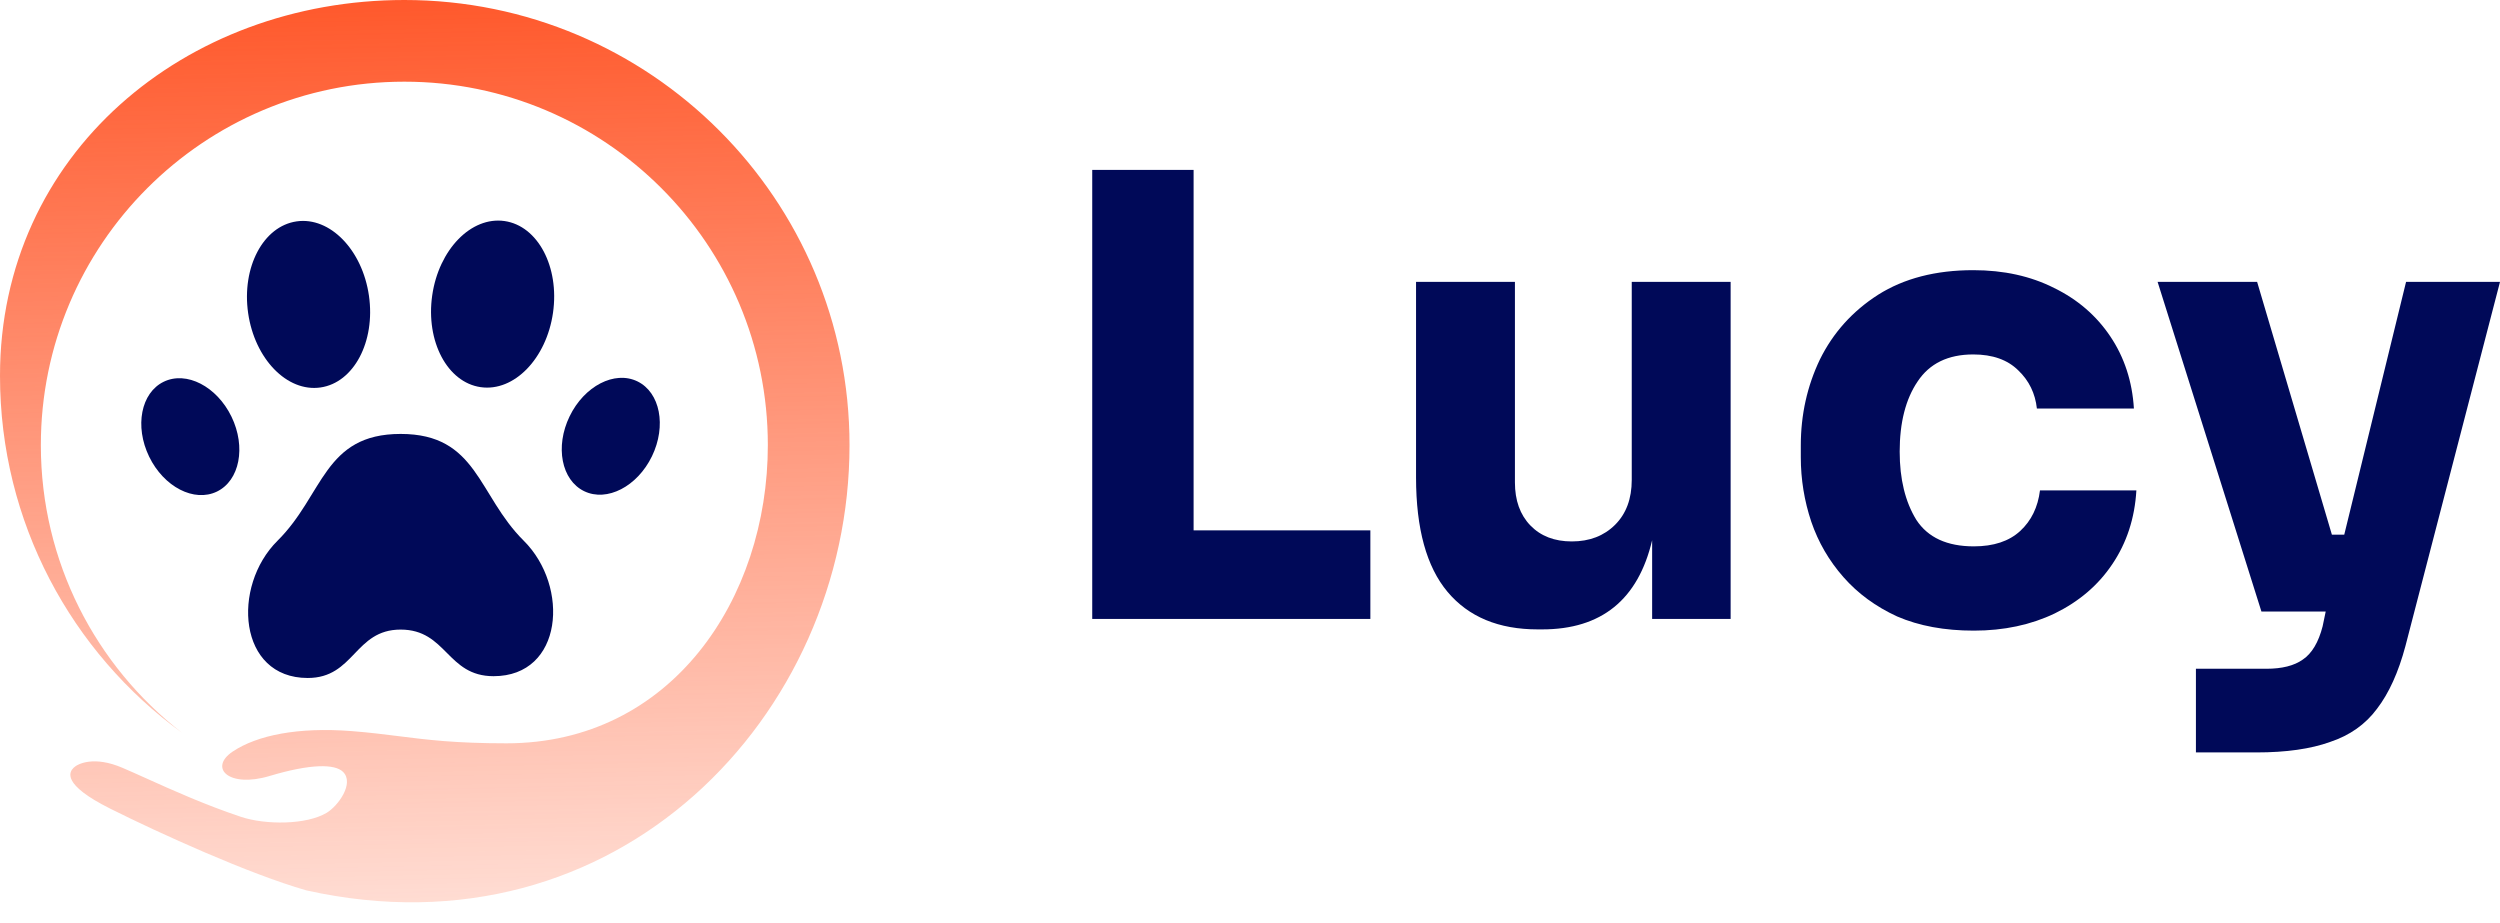
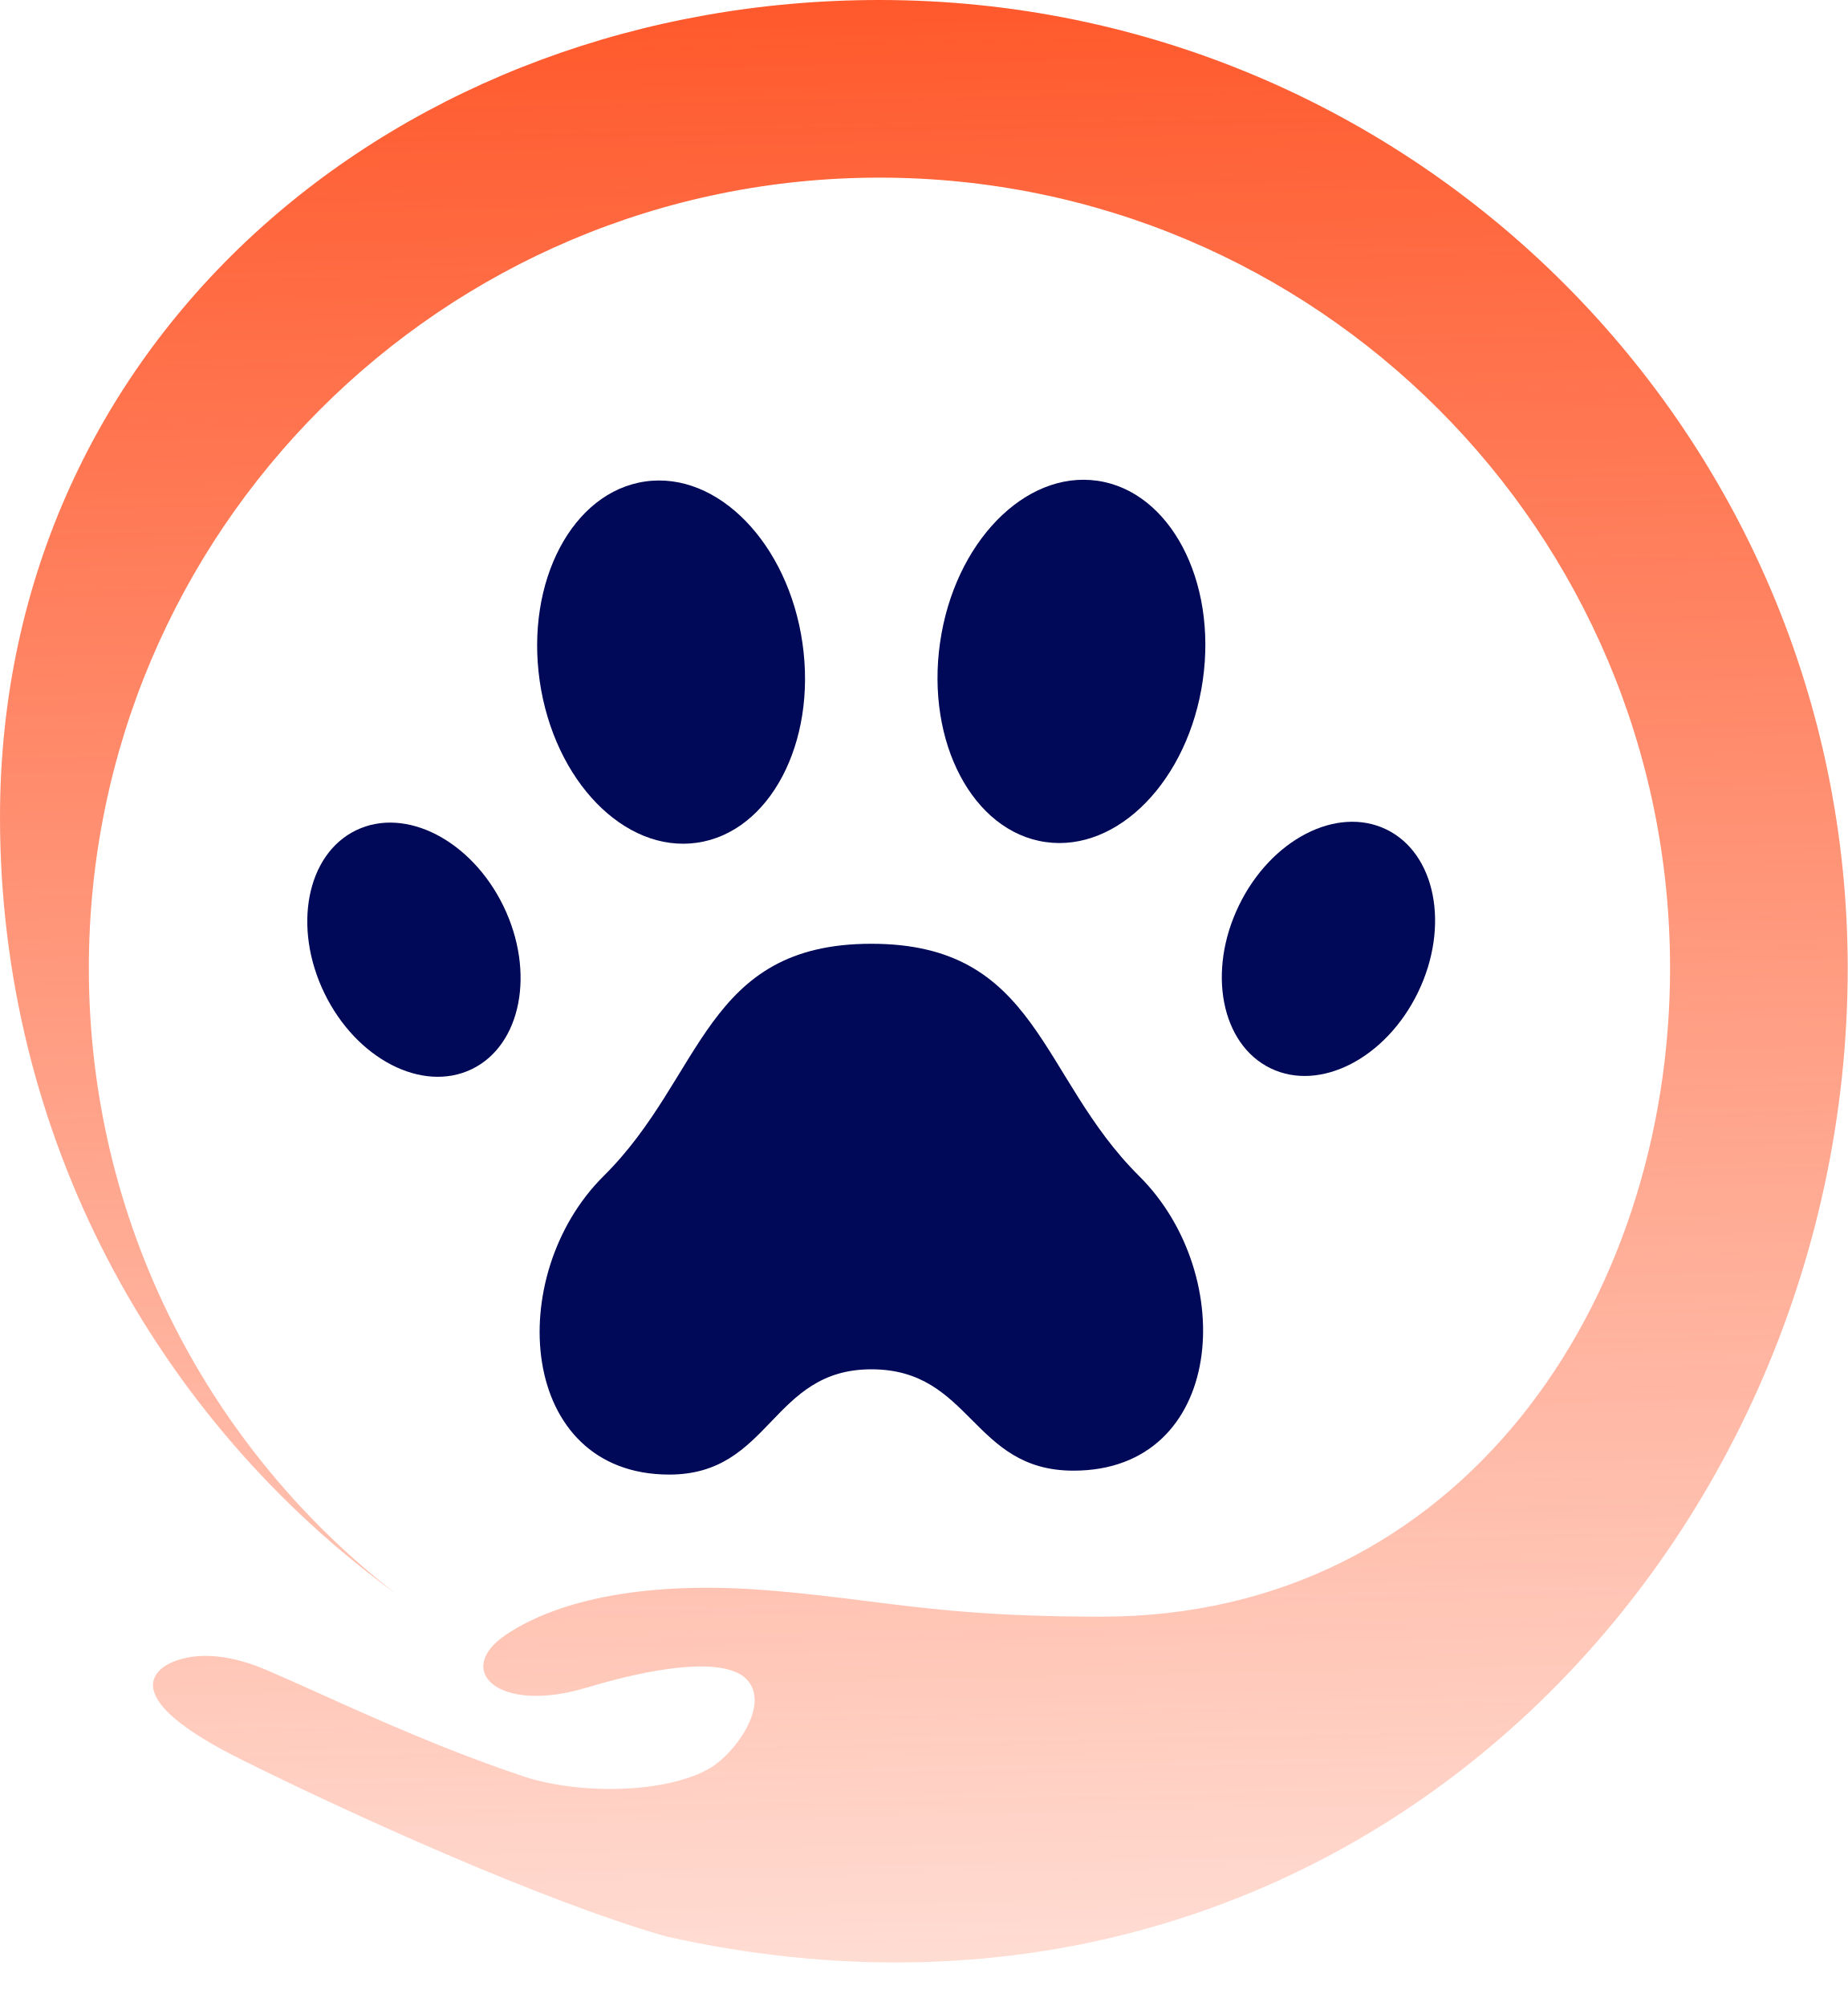
- <svg xmlns="http://www.w3.org/2000/svg" width="103" height="38" viewBox="0 0 103 38" fill="none">
-   <path d="M45 25.5V7H49.176V21.851H56.459V25.5H45Z" fill="#000958" />
-   <path d="M63.357 25.931C61.744 25.931 60.505 25.416 59.639 24.385C58.774 23.355 58.341 21.784 58.341 19.672V11.613H62.415V19.874C62.415 20.618 62.627 21.209 63.051 21.648C63.476 22.088 64.045 22.307 64.758 22.307C65.487 22.307 66.082 22.079 66.54 21.623C66.998 21.167 67.228 20.55 67.228 19.773V11.613H71.302V25.5H68.068V22.257C67.491 24.706 65.98 25.931 63.535 25.931H63.357Z" fill="#000958" />
-   <path d="M81.322 25.982C80.117 25.982 79.065 25.788 78.165 25.399C77.282 24.994 76.544 24.453 75.95 23.777C75.355 23.101 74.914 22.341 74.625 21.496C74.337 20.635 74.193 19.748 74.193 18.835V18.354C74.193 17.087 74.456 15.904 74.982 14.806C75.525 13.707 76.323 12.82 77.376 12.145C78.445 11.469 79.752 11.131 81.297 11.131C82.553 11.131 83.665 11.376 84.633 11.866C85.6 12.339 86.373 13.006 86.95 13.868C87.527 14.73 87.849 15.718 87.917 16.833H83.92C83.852 16.208 83.597 15.684 83.156 15.262C82.714 14.823 82.095 14.603 81.297 14.603C80.261 14.603 79.497 14.975 79.005 15.718C78.513 16.445 78.267 17.408 78.267 18.607C78.267 19.739 78.496 20.677 78.954 21.42C79.43 22.147 80.219 22.51 81.322 22.51C82.137 22.51 82.774 22.299 83.232 21.877C83.69 21.454 83.962 20.896 84.047 20.204H88.019C87.951 21.353 87.62 22.366 87.026 23.245C86.449 24.107 85.66 24.782 84.658 25.272C83.673 25.745 82.561 25.982 81.322 25.982Z" fill="#000958" />
-   <path d="M93.171 25.196L88.893 11.613H92.993L96.074 22.029H96.583L99.13 11.613H103L99.104 26.616C98.816 27.697 98.425 28.559 97.933 29.201C97.457 29.843 96.812 30.299 95.998 30.569C95.2 30.856 94.19 31 92.967 31H90.472V27.553H93.375C94.02 27.553 94.521 27.427 94.877 27.173C95.251 26.92 95.522 26.464 95.692 25.805L95.819 25.196H93.171Z" fill="#000958" />
+ <svg xmlns="http://www.w3.org/2000/svg" width="35" height="38" viewBox="0 0 35 38" fill="none">
  <path d="M16.506 25.939C18.408 25.939 18.408 27.859 20.334 27.859C23.205 27.859 23.476 24.162 21.577 22.277C19.678 20.392 19.675 17.878 16.506 17.878C13.337 17.878 13.337 20.392 11.435 22.277C9.534 24.162 9.808 27.933 12.678 27.933C14.605 27.933 14.605 25.939 16.506 25.939Z" fill="#000958" />
  <path d="M13.203 15.964C14.577 15.767 15.472 14.075 15.201 12.185C14.93 10.296 13.596 8.923 12.221 9.121C10.847 9.318 9.952 11.009 10.223 12.899C10.495 14.789 11.829 16.161 13.203 15.964Z" fill="#000958" />
  <path d="M22.784 12.886C23.055 10.996 22.16 9.304 20.786 9.107C19.412 8.91 18.078 10.282 17.807 12.172C17.536 14.062 18.43 15.754 19.805 15.951C21.179 16.148 22.513 14.776 22.784 12.886Z" fill="#000958" />
  <path d="M8.937 20.253C9.874 19.799 10.143 18.418 9.538 17.168C8.932 15.919 7.682 15.274 6.745 15.728C5.808 16.182 5.539 17.563 6.144 18.812C6.749 20.062 8 20.706 8.937 20.253Z" fill="#000958" />
  <path d="M26.861 18.797C27.466 17.547 27.197 16.166 26.26 15.712C25.323 15.258 24.073 15.903 23.468 17.153C22.862 18.402 23.131 19.783 24.068 20.237C25.005 20.691 26.256 20.046 26.861 18.797Z" fill="#000958" />
-   <path d="M16.659 0C26.788 0 35 8.212 35 18.341C35 29.483 25.409 39.543 12.62 36.683C10.264 36.01 6.562 34.327 4.543 33.317C2.524 32.308 2.861 31.803 3.029 31.635C3.197 31.466 3.87 31.13 5.048 31.635C5.343 31.761 5.674 31.91 6.034 32.072C7.113 32.558 8.461 33.165 9.928 33.654C10.938 33.99 12.62 33.99 13.461 33.486C13.925 33.208 14.609 32.278 14.135 31.803C13.798 31.466 12.789 31.466 11.106 31.971C9.423 32.476 8.582 31.635 9.591 30.962C10.601 30.288 12.284 29.952 14.471 30.12C15.217 30.178 15.826 30.255 16.431 30.331C17.601 30.479 18.758 30.625 20.865 30.625C27.656 30.625 31.635 24.671 31.635 18.341C31.635 10.07 24.93 3.365 16.659 3.365C8.388 3.365 1.683 10.07 1.683 18.341C1.683 23.159 3.958 27.446 7.493 30.186C2.952 26.882 0 21.526 0 15.481C0 6.352 7.619 0 16.659 0Z" fill="url(#paint0_linear_11_1219)" />
+   <path d="M16.659 0C26.788 0 35 8.212 35 18.341C35 29.483 25.409 39.543 12.62 36.683C10.264 36.01 6.562 34.327 4.543 33.317C2.524 32.308 2.861 31.803 3.029 31.635C3.197 31.466 3.87 31.13 5.048 31.635C5.343 31.761 5.674 31.91 6.034 32.072C7.113 32.558 8.461 33.165 9.928 33.654C10.938 33.99 12.62 33.99 13.461 33.486C13.925 33.208 14.609 32.278 14.135 31.803C13.798 31.466 12.789 31.466 11.106 31.971C9.423 32.476 8.582 31.635 9.591 30.962C10.601 30.288 12.284 29.952 14.471 30.12C15.217 30.178 15.826 30.255 16.431 30.331C17.601 30.479 18.758 30.625 20.865 30.625C27.656 30.625 31.635 24.671 31.635 18.341C31.635 10.07 24.93 3.365 16.659 3.365C8.388 3.365 1.683 10.07 1.683 18.341C1.683 23.159 3.958 27.446 7.493 30.186C2.952 26.882 0 21.526 0 15.481C0 6.352 7.619 0 16.659 0Z" fill="url(#paint0_linear_11_1221)" />
  <defs>
-     <linearGradient id="paint0_linear_11_1219" x1="17.5" y1="0" x2="18.5" y2="47" gradientUnits="userSpaceOnUse">
+     <linearGradient id="paint0_linear_11_1221" x1="17.5" y1="0" x2="18.5" y2="47" gradientUnits="userSpaceOnUse">
      <stop stop-color="#FF592C" />
      <stop offset="1" stop-color="#FF592C" stop-opacity="0" />
    </linearGradient>
  </defs>
</svg>
